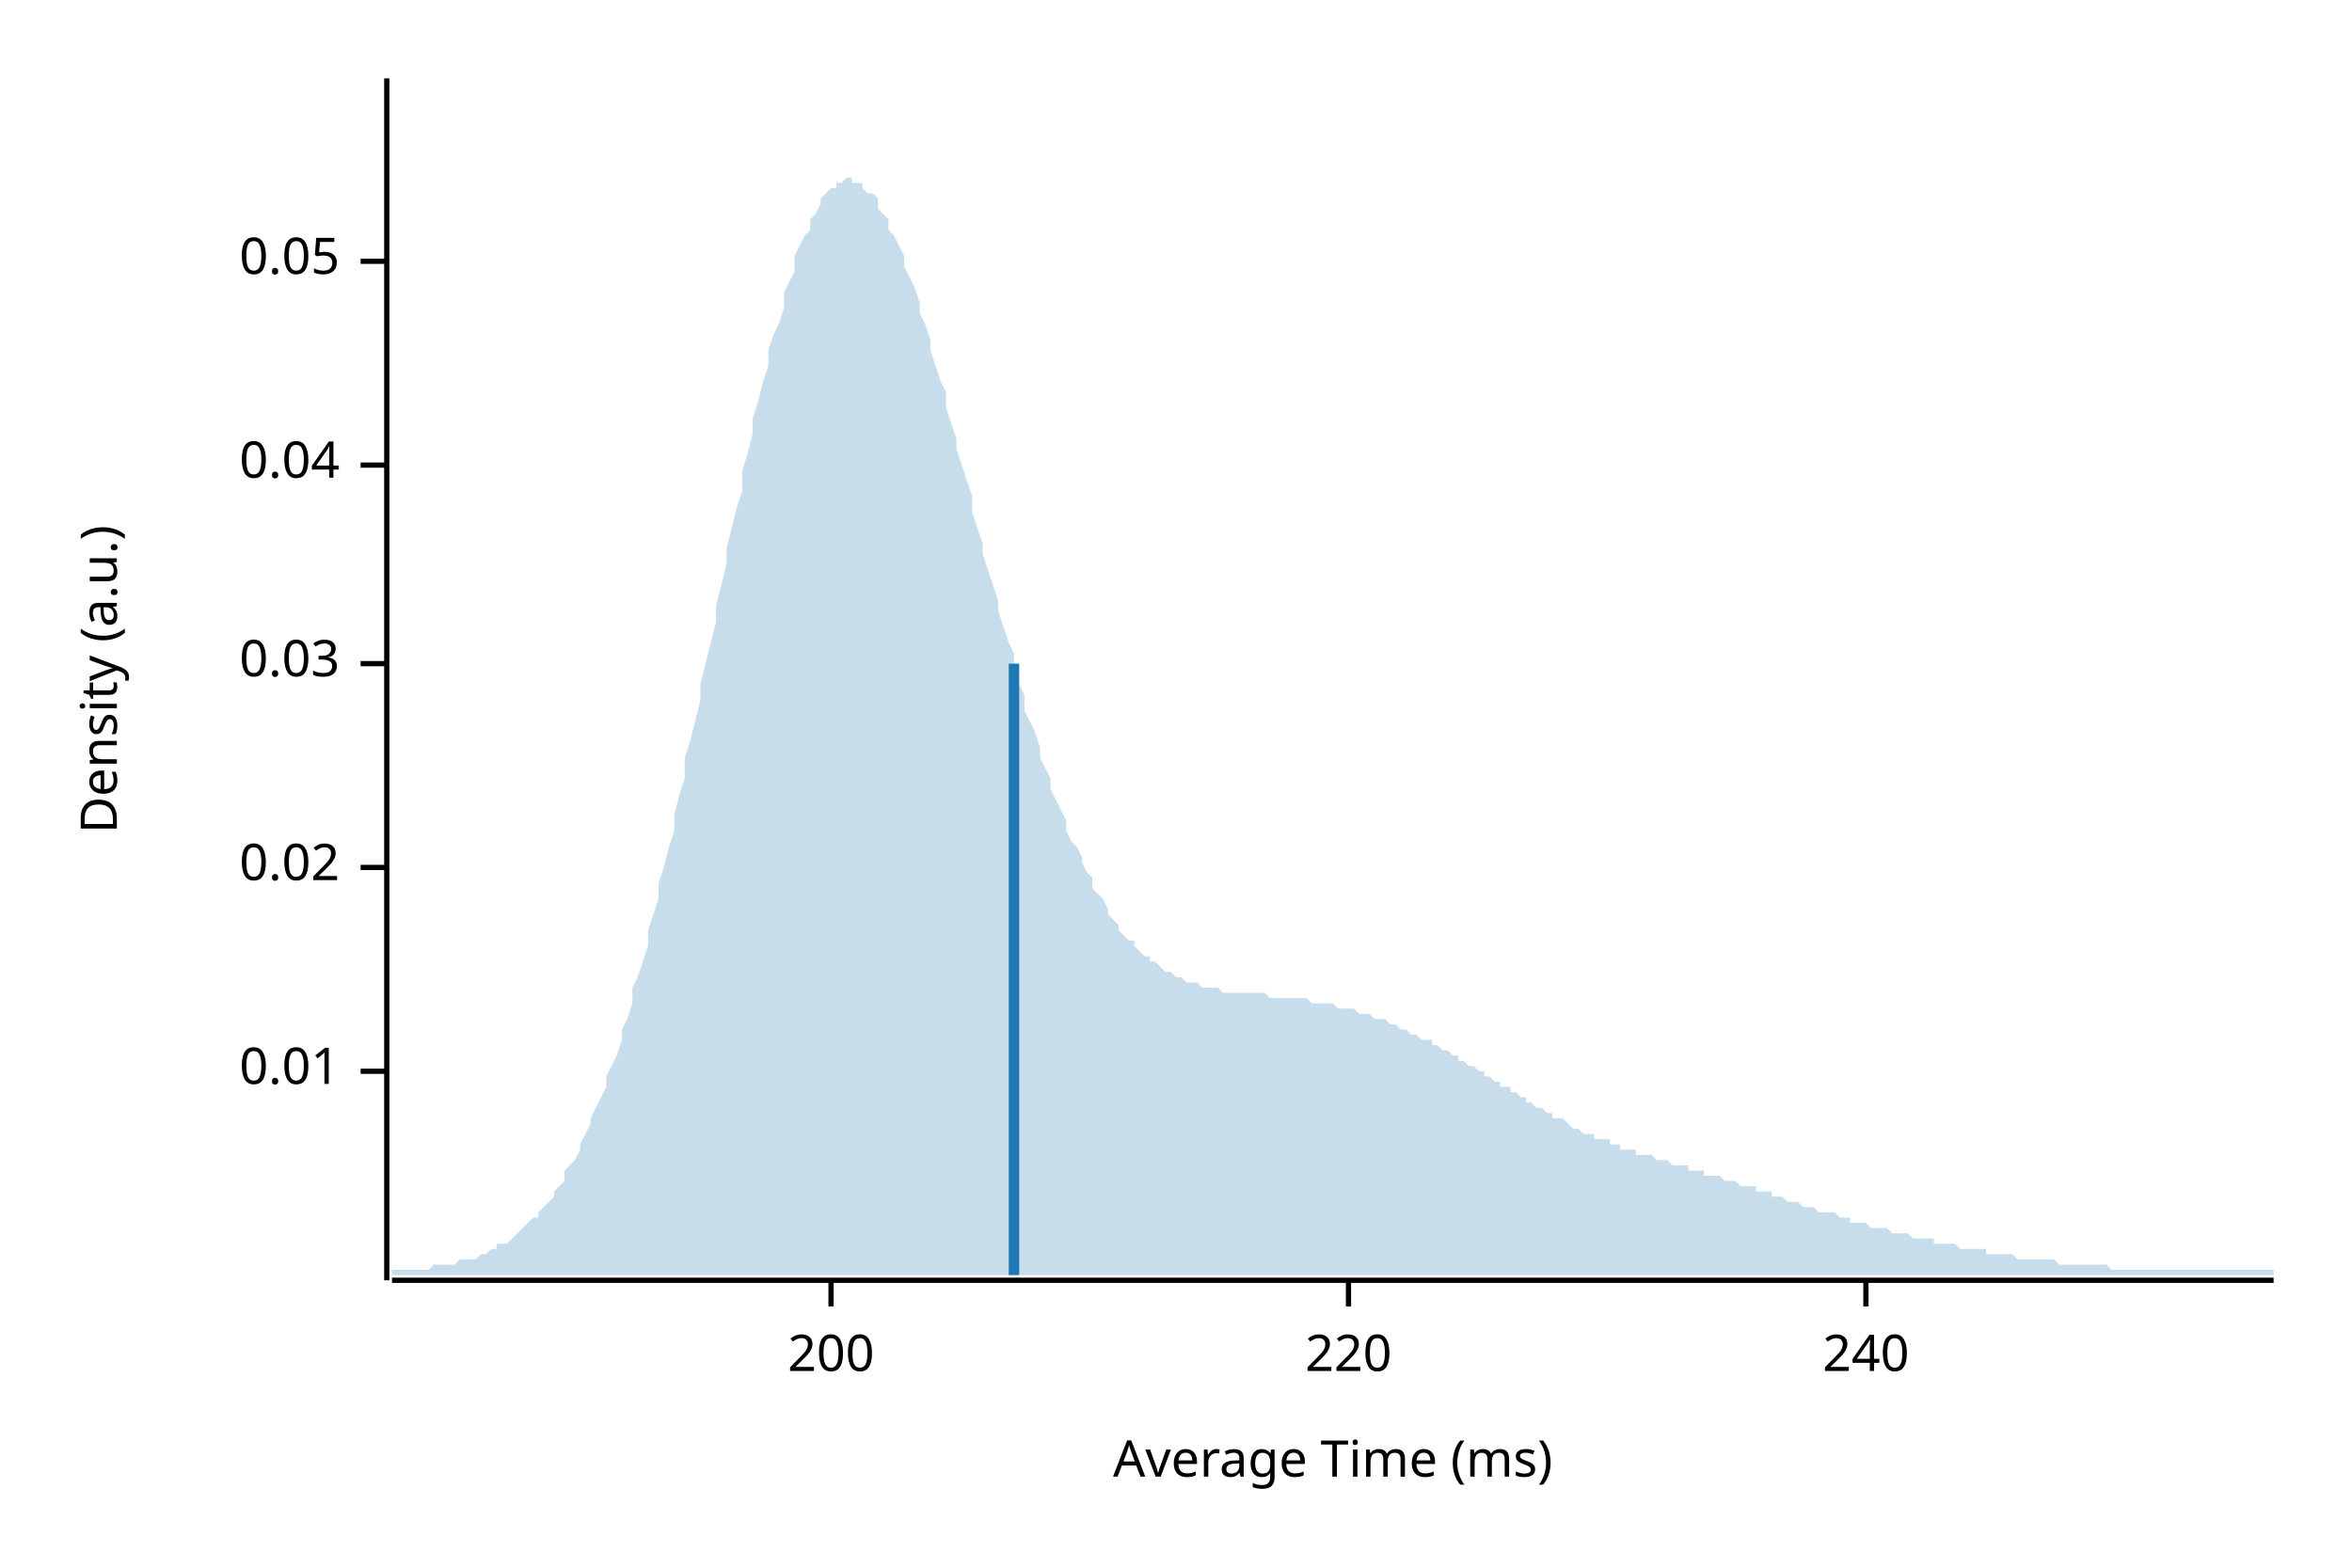
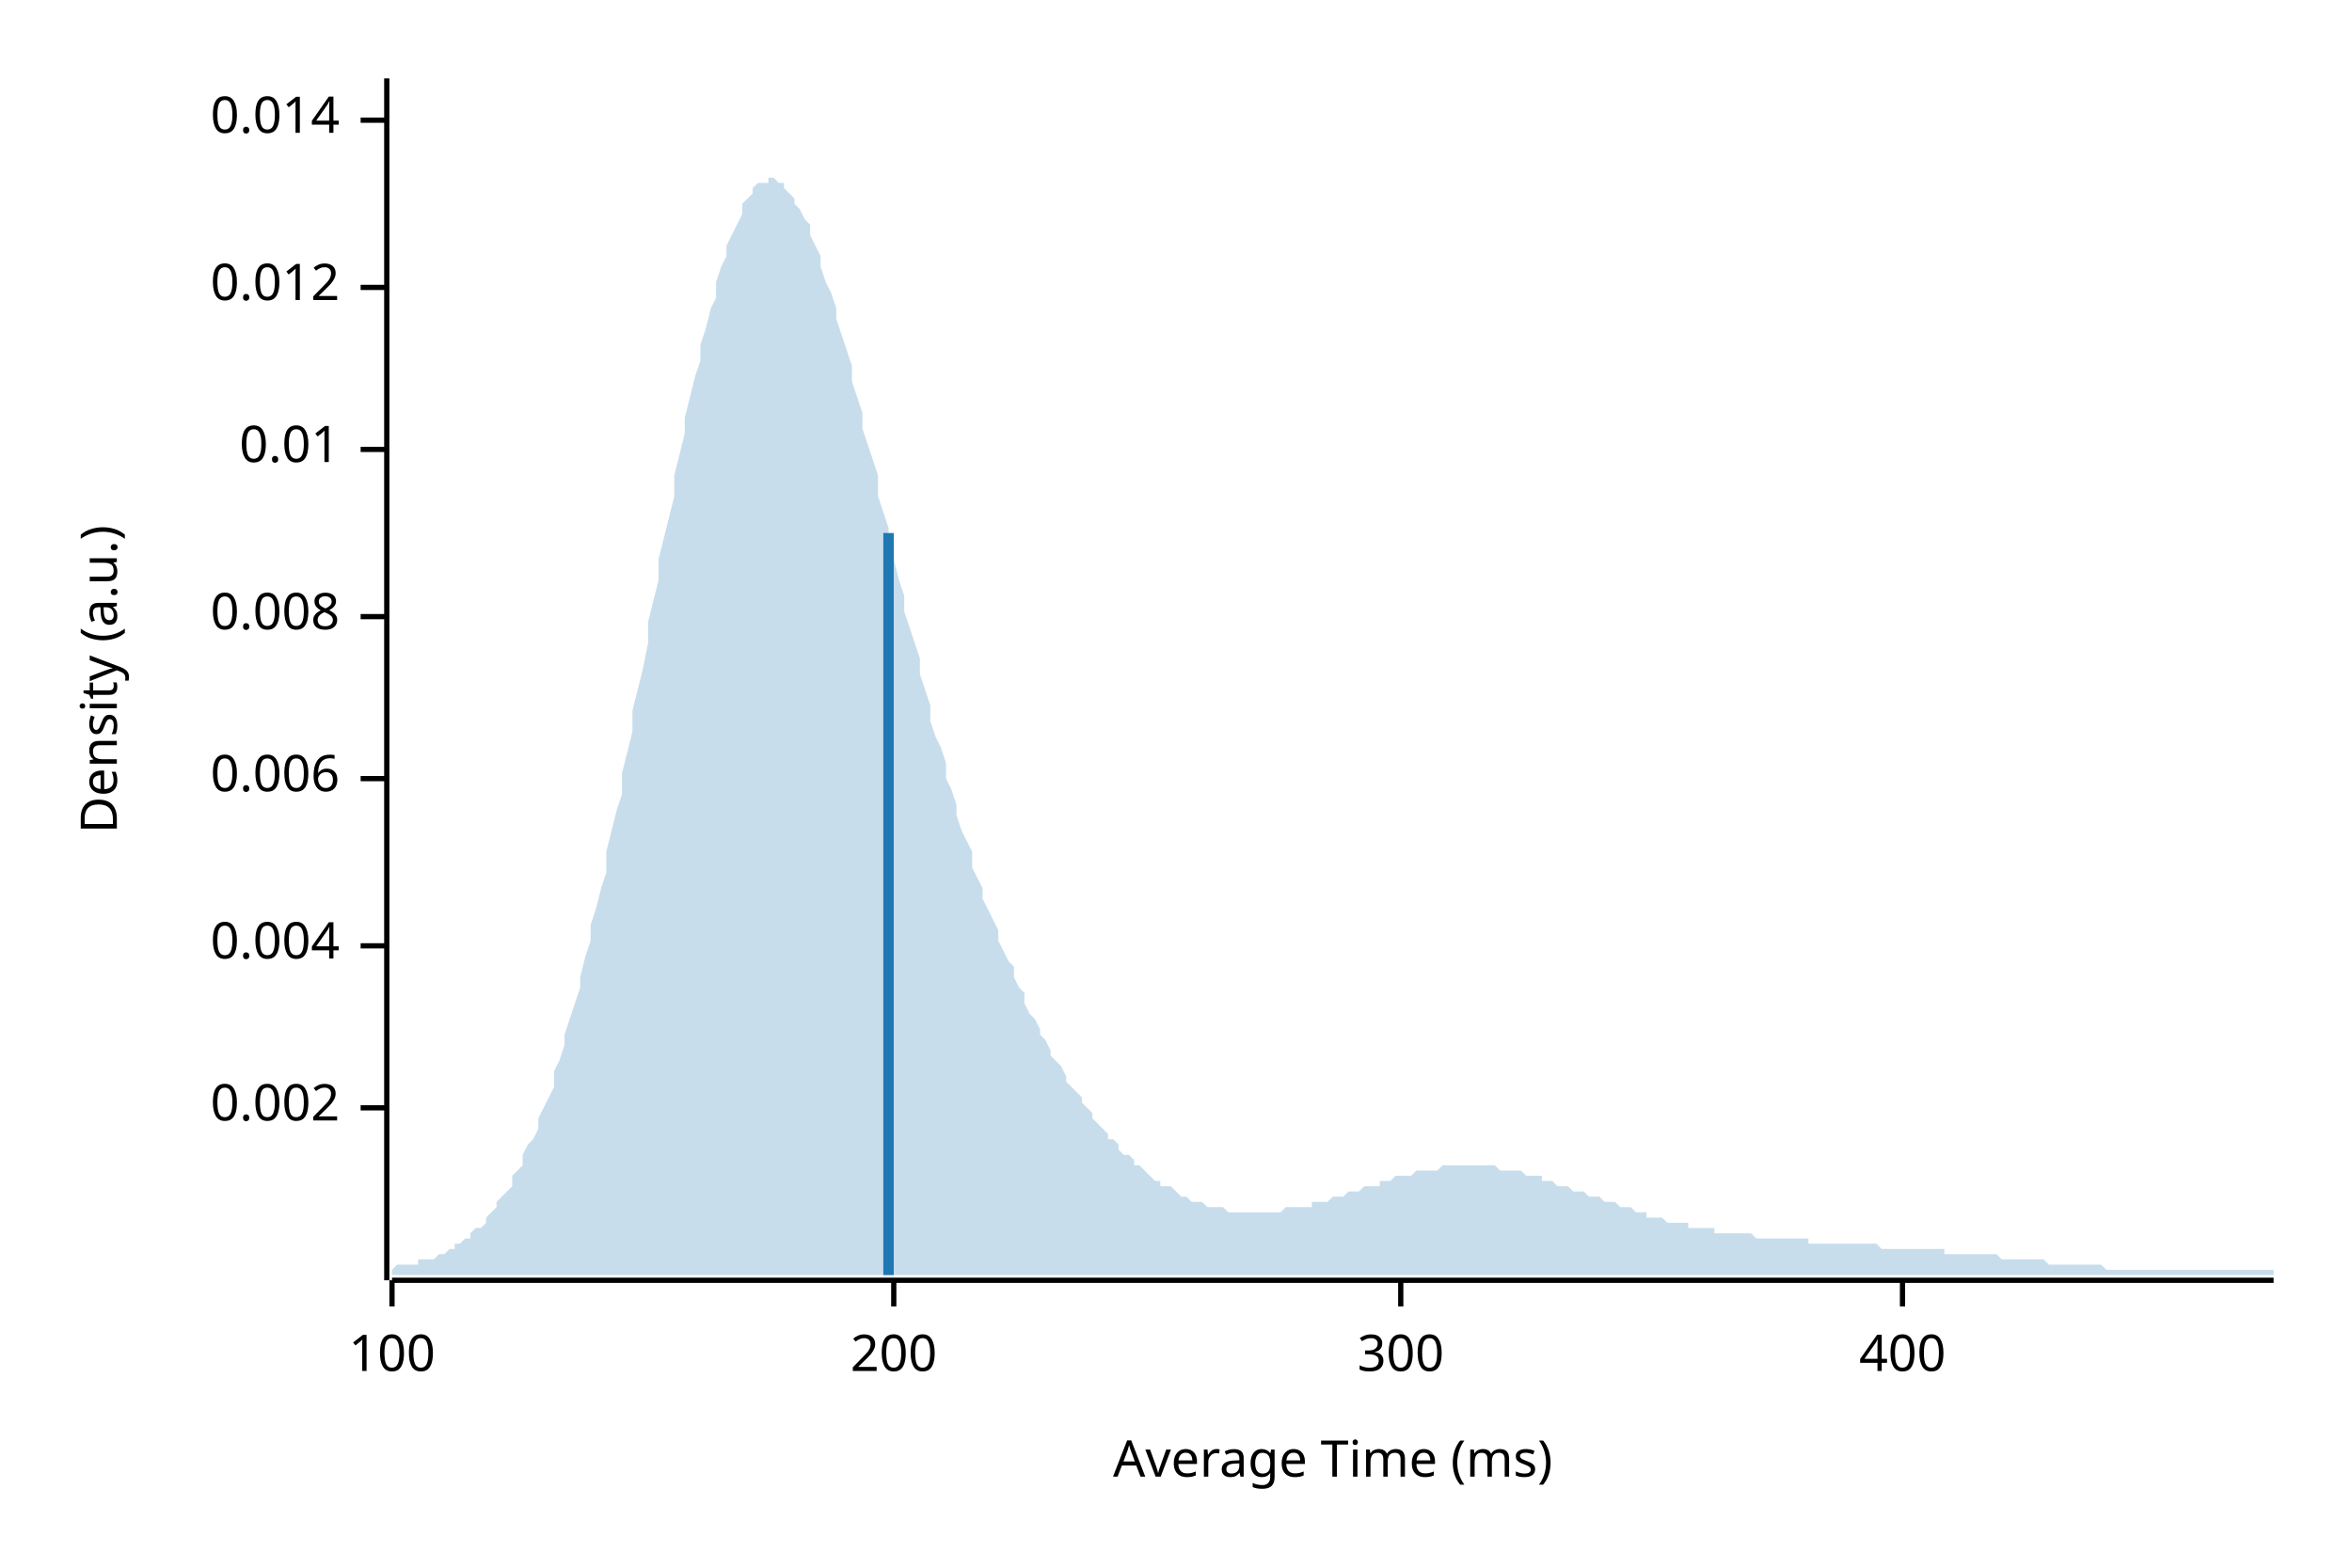
<svg xmlns="http://www.w3.org/2000/svg" width="450" height="300" viewBox="0 0 450 300">
  <text x="15" y="130" dy="0.76em" text-anchor="middle" font-family="sans-serif" font-size="9.677" opacity="1" fill="#000000" transform="rotate(270, 15, 130)">
Density (a.u.)
</text>
  <text x="255" y="285" dy="-0.5ex" text-anchor="middle" font-family="sans-serif" font-size="9.677" opacity="1" fill="#000000">
Average Time (ms)
</text>
  <polyline fill="none" opacity="1" stroke="#000000" stroke-width="1" points="74,15 74,245 " />
-   <text x="65" y="205" dy="0.5ex" text-anchor="end" font-family="sans-serif" font-size="9.677" opacity="1" fill="#000000">
+   <text x="65" y="212" dy="0.5ex" text-anchor="end" font-family="sans-serif" font-size="9.677" opacity="1" fill="#000000">
+ 0.002
+ </text>
+   <polyline fill="none" opacity="1" stroke="#000000" stroke-width="1" points="69,212 74,212 " />
+   <text x="65" y="181" dy="0.5ex" text-anchor="end" font-family="sans-serif" font-size="9.677" opacity="1" fill="#000000">
+ 0.004
+ </text>
+   <polyline fill="none" opacity="1" stroke="#000000" stroke-width="1" points="69,181 74,181 " />
+   <text x="65" y="149" dy="0.5ex" text-anchor="end" font-family="sans-serif" font-size="9.677" opacity="1" fill="#000000">
+ 0.006
+ </text>
+   <polyline fill="none" opacity="1" stroke="#000000" stroke-width="1" points="69,149 74,149 " />
+   <text x="65" y="118" dy="0.5ex" text-anchor="end" font-family="sans-serif" font-size="9.677" opacity="1" fill="#000000">
+ 0.008
+ </text>
+   <polyline fill="none" opacity="1" stroke="#000000" stroke-width="1" points="69,118 74,118 " />
+   <text x="65" y="86" dy="0.5ex" text-anchor="end" font-family="sans-serif" font-size="9.677" opacity="1" fill="#000000">
0.01
</text>
-   <polyline fill="none" opacity="1" stroke="#000000" stroke-width="1" points="69,205 74,205 " />
-   <text x="65" y="166" dy="0.5ex" text-anchor="end" font-family="sans-serif" font-size="9.677" opacity="1" fill="#000000">
- 0.02
+   <polyline fill="none" opacity="1" stroke="#000000" stroke-width="1" points="69,86 74,86 " />
+   <text x="65" y="55" dy="0.5ex" text-anchor="end" font-family="sans-serif" font-size="9.677" opacity="1" fill="#000000">
+ 0.012
</text>
-   <polyline fill="none" opacity="1" stroke="#000000" stroke-width="1" points="69,166 74,166 " />
-   <text x="65" y="127" dy="0.5ex" text-anchor="end" font-family="sans-serif" font-size="9.677" opacity="1" fill="#000000">
- 0.03
+   <polyline fill="none" opacity="1" stroke="#000000" stroke-width="1" points="69,55 74,55 " />
+   <text x="65" y="23" dy="0.5ex" text-anchor="end" font-family="sans-serif" font-size="9.677" opacity="1" fill="#000000">
+ 0.014
</text>
-   <polyline fill="none" opacity="1" stroke="#000000" stroke-width="1" points="69,127 74,127 " />
-   <text x="65" y="89" dy="0.5ex" text-anchor="end" font-family="sans-serif" font-size="9.677" opacity="1" fill="#000000">
- 0.04
+   <polyline fill="none" opacity="1" stroke="#000000" stroke-width="1" points="69,23 74,23 " />
+   <polyline fill="none" opacity="1" stroke="#000000" stroke-width="1" points="75,245 435,245 " />
+   <text x="75" y="255" dy="0.76em" text-anchor="middle" font-family="sans-serif" font-size="9.677" opacity="1" fill="#000000">
+ 100
</text>
-   <polyline fill="none" opacity="1" stroke="#000000" stroke-width="1" points="69,89 74,89 " />
-   <text x="65" y="50" dy="0.5ex" text-anchor="end" font-family="sans-serif" font-size="9.677" opacity="1" fill="#000000">
- 0.05
- </text>
-   <polyline fill="none" opacity="1" stroke="#000000" stroke-width="1" points="69,50 74,50 " />
-   <polyline fill="none" opacity="1" stroke="#000000" stroke-width="1" points="75,245 435,245 " />
-   <text x="159" y="255" dy="0.76em" text-anchor="middle" font-family="sans-serif" font-size="9.677" opacity="1" fill="#000000">
+   <polyline fill="none" opacity="1" stroke="#000000" stroke-width="1" points="75,245 75,250 " />
+   <text x="171" y="255" dy="0.76em" text-anchor="middle" font-family="sans-serif" font-size="9.677" opacity="1" fill="#000000">
200
</text>
-   <polyline fill="none" opacity="1" stroke="#000000" stroke-width="1" points="159,245 159,250 " />
-   <text x="258" y="255" dy="0.76em" text-anchor="middle" font-family="sans-serif" font-size="9.677" opacity="1" fill="#000000">
- 220
+   <polyline fill="none" opacity="1" stroke="#000000" stroke-width="1" points="171,245 171,250 " />
+   <text x="268" y="255" dy="0.76em" text-anchor="middle" font-family="sans-serif" font-size="9.677" opacity="1" fill="#000000">
+ 300
</text>
-   <polyline fill="none" opacity="1" stroke="#000000" stroke-width="1" points="258,245 258,250 " />
-   <text x="357" y="255" dy="0.76em" text-anchor="middle" font-family="sans-serif" font-size="9.677" opacity="1" fill="#000000">
- 240
+   <polyline fill="none" opacity="1" stroke="#000000" stroke-width="1" points="268,245 268,250 " />
+   <text x="364" y="255" dy="0.76em" text-anchor="middle" font-family="sans-serif" font-size="9.677" opacity="1" fill="#000000">
+ 400
</text>
-   <polyline fill="none" opacity="1" stroke="#000000" stroke-width="1" points="357,245 357,250 " />
-   <polygon opacity="0.25" fill="#1F78B4" points="75,243 75,243 76,243 77,243 77,243 78,243 79,243 80,243 80,243 81,243 82,243 82,243 83,242 84,242 85,242 85,242 86,242 87,242 87,242 88,241 89,241 90,241 90,241 91,241 92,240 93,240 93,240 94,239 95,239 95,238 96,238 97,238 98,237 98,237 99,236 100,235 100,235 101,234 102,233 103,233 103,232 104,231 105,230 106,229 106,228 107,227 108,226 108,224 109,223 110,222 111,220 111,219 112,217 113,215 113,214 114,212 115,210 116,208 116,206 117,204 118,202 119,199 119,197 120,195 121,192 121,189 122,187 123,184 124,181 124,178 125,175 126,172 126,169 127,166 128,162 129,159 129,156 130,152 131,149 131,145 132,142 133,138 134,134 134,131 135,127 136,123 137,119 137,116 138,112 139,108 139,105 140,101 141,97 142,94 142,90 143,87 144,83 144,80 145,77 146,73 147,70 147,67 148,64 149,62 150,59 150,56 151,54 152,52 152,49 153,47 154,45 155,44 155,42 156,41 157,39 157,38 158,37 159,36 160,36 160,35 161,35 162,34 163,34 163,35 164,35 165,35 165,36 166,37 167,37 168,38 168,40 169,41 170,42 170,44 171,45 172,47 173,49 173,51 174,53 175,55 176,58 176,60 177,62 178,65 178,67 179,70 180,73 181,75 181,78 182,81 183,84 183,86 184,89 185,92 186,95 186,98 187,101 188,104 188,106 189,109 190,112 191,115 191,117 192,120 193,123 194,125 194,128 195,131 196,133 196,136 197,138 198,140 199,143 199,145 200,147 201,149 201,151 202,153 203,155 204,157 204,159 205,161 206,162 207,164 207,165 208,167 209,168 209,170 210,171 211,172 212,174 212,175 213,176 214,177 214,178 215,179 216,180 217,180 217,181 218,182 219,183 220,183 220,184 221,184 222,185 222,185 223,186 224,186 225,187 225,187 226,187 227,188 227,188 228,188 229,188 230,189 230,189 231,189 232,189 232,189 233,189 234,190 235,190 235,190 236,190 237,190 238,190 238,190 239,190 240,190 240,190 241,190 242,190 243,191 243,191 244,191 245,191 245,191 246,191 247,191 248,191 248,191 249,191 250,191 251,192 251,192 252,192 253,192 253,192 254,192 255,192 256,193 256,193 257,193 258,193 258,193 259,193 260,194 261,194 261,194 262,194 263,195 264,195 264,195 265,195 266,196 266,196 267,196 268,197 269,197 269,197 270,198 271,198 271,198 272,199 273,199 274,199 274,200 275,200 276,201 277,201 277,201 278,202 279,202 279,203 280,203 281,204 282,204 282,204 283,205 284,205 284,206 285,206 286,207 287,207 287,208 288,208 289,208 289,209 290,209 291,210 292,210 292,211 293,211 294,212 295,212 295,212 296,213 297,213 297,214 298,214 299,214 300,215 300,215 301,216 302,216 302,216 303,217 304,217 305,217 305,218 306,218 307,218 308,218 308,219 309,219 310,219 310,220 311,220 312,220 313,220 313,221 314,221 315,221 315,221 316,221 317,222 318,222 318,222 319,222 320,223 321,223 321,223 322,223 323,223 323,224 324,224 325,224 326,224 326,225 327,225 328,225 328,225 329,225 330,226 331,226 331,226 332,226 333,227 333,227 334,227 335,227 336,227 336,228 337,228 338,228 339,228 339,229 340,229 341,229 341,229 342,230 343,230 344,230 344,230 345,231 346,231 346,231 347,231 348,232 349,232 349,232 350,232 351,232 352,233 352,233 353,233 354,233 354,234 355,234 356,234 357,234 357,234 358,235 359,235 359,235 360,235 361,235 362,236 362,236 363,236 364,236 365,236 365,236 366,237 367,237 367,237 368,237 369,237 370,237 370,238 371,238 372,238 372,238 373,238 374,238 375,239 375,239 376,239 377,239 378,239 378,239 379,239 380,239 380,240 381,240 382,240 383,240 383,240 384,240 385,240 385,240 386,241 387,241 388,241 388,241 389,241 390,241 390,241 391,241 392,241 393,241 393,241 394,242 395,242 396,242 396,242 397,242 398,242 398,242 399,242 400,242 401,242 401,242 402,242 403,242 403,242 404,243 405,243 406,243 406,243 407,243 408,243 409,243 409,243 410,243 411,243 411,243 412,243 413,243 414,243 414,243 415,243 416,243 416,243 417,243 418,243 419,243 419,243 420,243 421,243 422,243 422,243 423,243 424,243 424,243 425,243 426,243 427,243 427,243 428,243 429,243 429,243 430,243 431,243 432,243 432,243 433,243 434,243 435,243 435,244 75,244 " />
-   <polyline fill="none" opacity="1" stroke="#1F78B4" stroke-width="2" points="194,244 194,127 " />
+   <polyline fill="none" opacity="1" stroke="#000000" stroke-width="1" points="364,245 364,250 " />
+   <polygon opacity="0.25" fill="#1F78B4" points="75,243 75,243 76,242 77,242 77,242 78,242 79,242 80,242 80,241 81,241 82,241 82,241 83,241 84,240 85,240 85,240 86,239 87,239 87,238 88,238 89,237 90,237 90,236 91,235 92,235 93,234 93,233 94,232 95,231 95,230 96,229 97,228 98,227 98,225 99,224 100,223 100,221 101,219 102,218 103,216 103,214 104,212 105,210 106,208 106,205 107,203 108,200 108,198 109,195 110,192 111,189 111,187 112,183 113,180 113,177 114,174 115,170 116,167 116,163 117,159 118,155 119,152 119,148 120,144 121,140 121,136 122,132 123,128 124,123 124,119 125,115 126,111 126,107 127,103 128,99 129,95 129,91 130,87 131,83 131,80 132,76 133,72 134,69 134,66 135,63 136,59 137,57 137,54 138,51 139,49 139,47 140,45 141,43 142,41 142,39 143,38 144,37 144,36 145,35 146,35 147,35 147,34 148,34 149,35 150,35 150,36 151,37 152,38 152,39 153,40 154,42 155,43 155,45 156,47 157,49 157,51 158,54 159,56 160,59 160,61 161,64 162,67 163,70 163,73 164,76 165,79 165,82 166,85 167,88 168,91 168,95 169,98 170,101 170,104 171,107 172,111 173,114 173,117 174,120 175,123 176,126 176,129 177,132 178,135 178,138 179,141 180,143 181,146 181,149 182,151 183,154 183,156 184,159 185,161 186,163 186,166 187,168 188,170 188,172 189,174 190,176 191,178 191,180 192,182 193,184 194,185 194,187 195,189 196,190 196,192 197,194 198,195 199,197 199,198 200,199 201,201 201,202 202,203 203,204 204,206 204,207 205,208 206,209 207,210 207,211 208,212 209,213 209,214 210,215 211,216 212,217 212,218 213,218 214,219 214,220 215,221 216,221 217,222 217,223 218,223 219,224 220,225 220,225 221,226 222,226 222,227 223,227 224,227 225,228 225,228 226,229 227,229 227,229 228,230 229,230 230,230 230,230 231,231 232,231 232,231 233,231 234,231 235,232 235,232 236,232 237,232 238,232 238,232 239,232 240,232 240,232 241,232 242,232 243,232 243,232 244,232 245,232 245,232 246,231 247,231 248,231 248,231 249,231 250,231 251,231 251,230 252,230 253,230 253,230 254,230 255,229 256,229 256,229 257,229 258,228 258,228 259,228 260,228 261,227 261,227 262,227 263,227 264,227 264,226 265,226 266,226 266,226 267,225 268,225 269,225 269,225 270,225 271,224 271,224 272,224 273,224 274,224 274,224 275,224 276,223 277,223 277,223 278,223 279,223 279,223 280,223 281,223 282,223 282,223 283,223 284,223 284,223 285,223 286,223 287,224 287,224 288,224 289,224 289,224 290,224 291,224 292,225 292,225 293,225 294,225 295,225 295,226 296,226 297,226 297,226 298,227 299,227 300,227 300,227 301,228 302,228 302,228 303,228 304,229 305,229 305,229 306,229 307,230 308,230 308,230 309,230 310,231 310,231 311,231 312,231 313,232 313,232 314,232 315,232 315,233 316,233 317,233 318,233 318,233 319,234 320,234 321,234 321,234 322,234 323,234 323,235 324,235 325,235 326,235 326,235 327,235 328,235 328,236 329,236 330,236 331,236 331,236 332,236 333,236 333,236 334,236 335,236 336,237 336,237 337,237 338,237 339,237 339,237 340,237 341,237 341,237 342,237 343,237 344,237 344,237 345,237 346,237 346,238 347,238 348,238 349,238 349,238 350,238 351,238 352,238 352,238 353,238 354,238 354,238 355,238 356,238 357,238 357,238 358,238 359,238 359,238 360,239 361,239 362,239 362,239 363,239 364,239 365,239 365,239 366,239 367,239 367,239 368,239 369,239 370,239 370,239 371,239 372,239 372,240 373,240 374,240 375,240 375,240 376,240 377,240 378,240 378,240 379,240 380,240 380,240 381,240 382,240 383,241 383,241 384,241 385,241 385,241 386,241 387,241 388,241 388,241 389,241 390,241 390,241 391,241 392,242 393,242 393,242 394,242 395,242 396,242 396,242 397,242 398,242 398,242 399,242 400,242 401,242 401,242 402,242 403,243 403,243 404,243 405,243 406,243 406,243 407,243 408,243 409,243 409,243 410,243 411,243 411,243 412,243 413,243 414,243 414,243 415,243 416,243 416,243 417,243 418,243 419,243 419,243 420,243 421,243 422,243 422,243 423,243 424,243 424,243 425,243 426,243 427,243 427,243 428,243 429,243 429,243 430,243 431,243 432,243 432,243 433,243 434,243 435,243 435,244 75,244 " />
+   <polyline fill="none" opacity="1" stroke="#1F78B4" stroke-width="2" points="170,244 170,102 " />
</svg>
